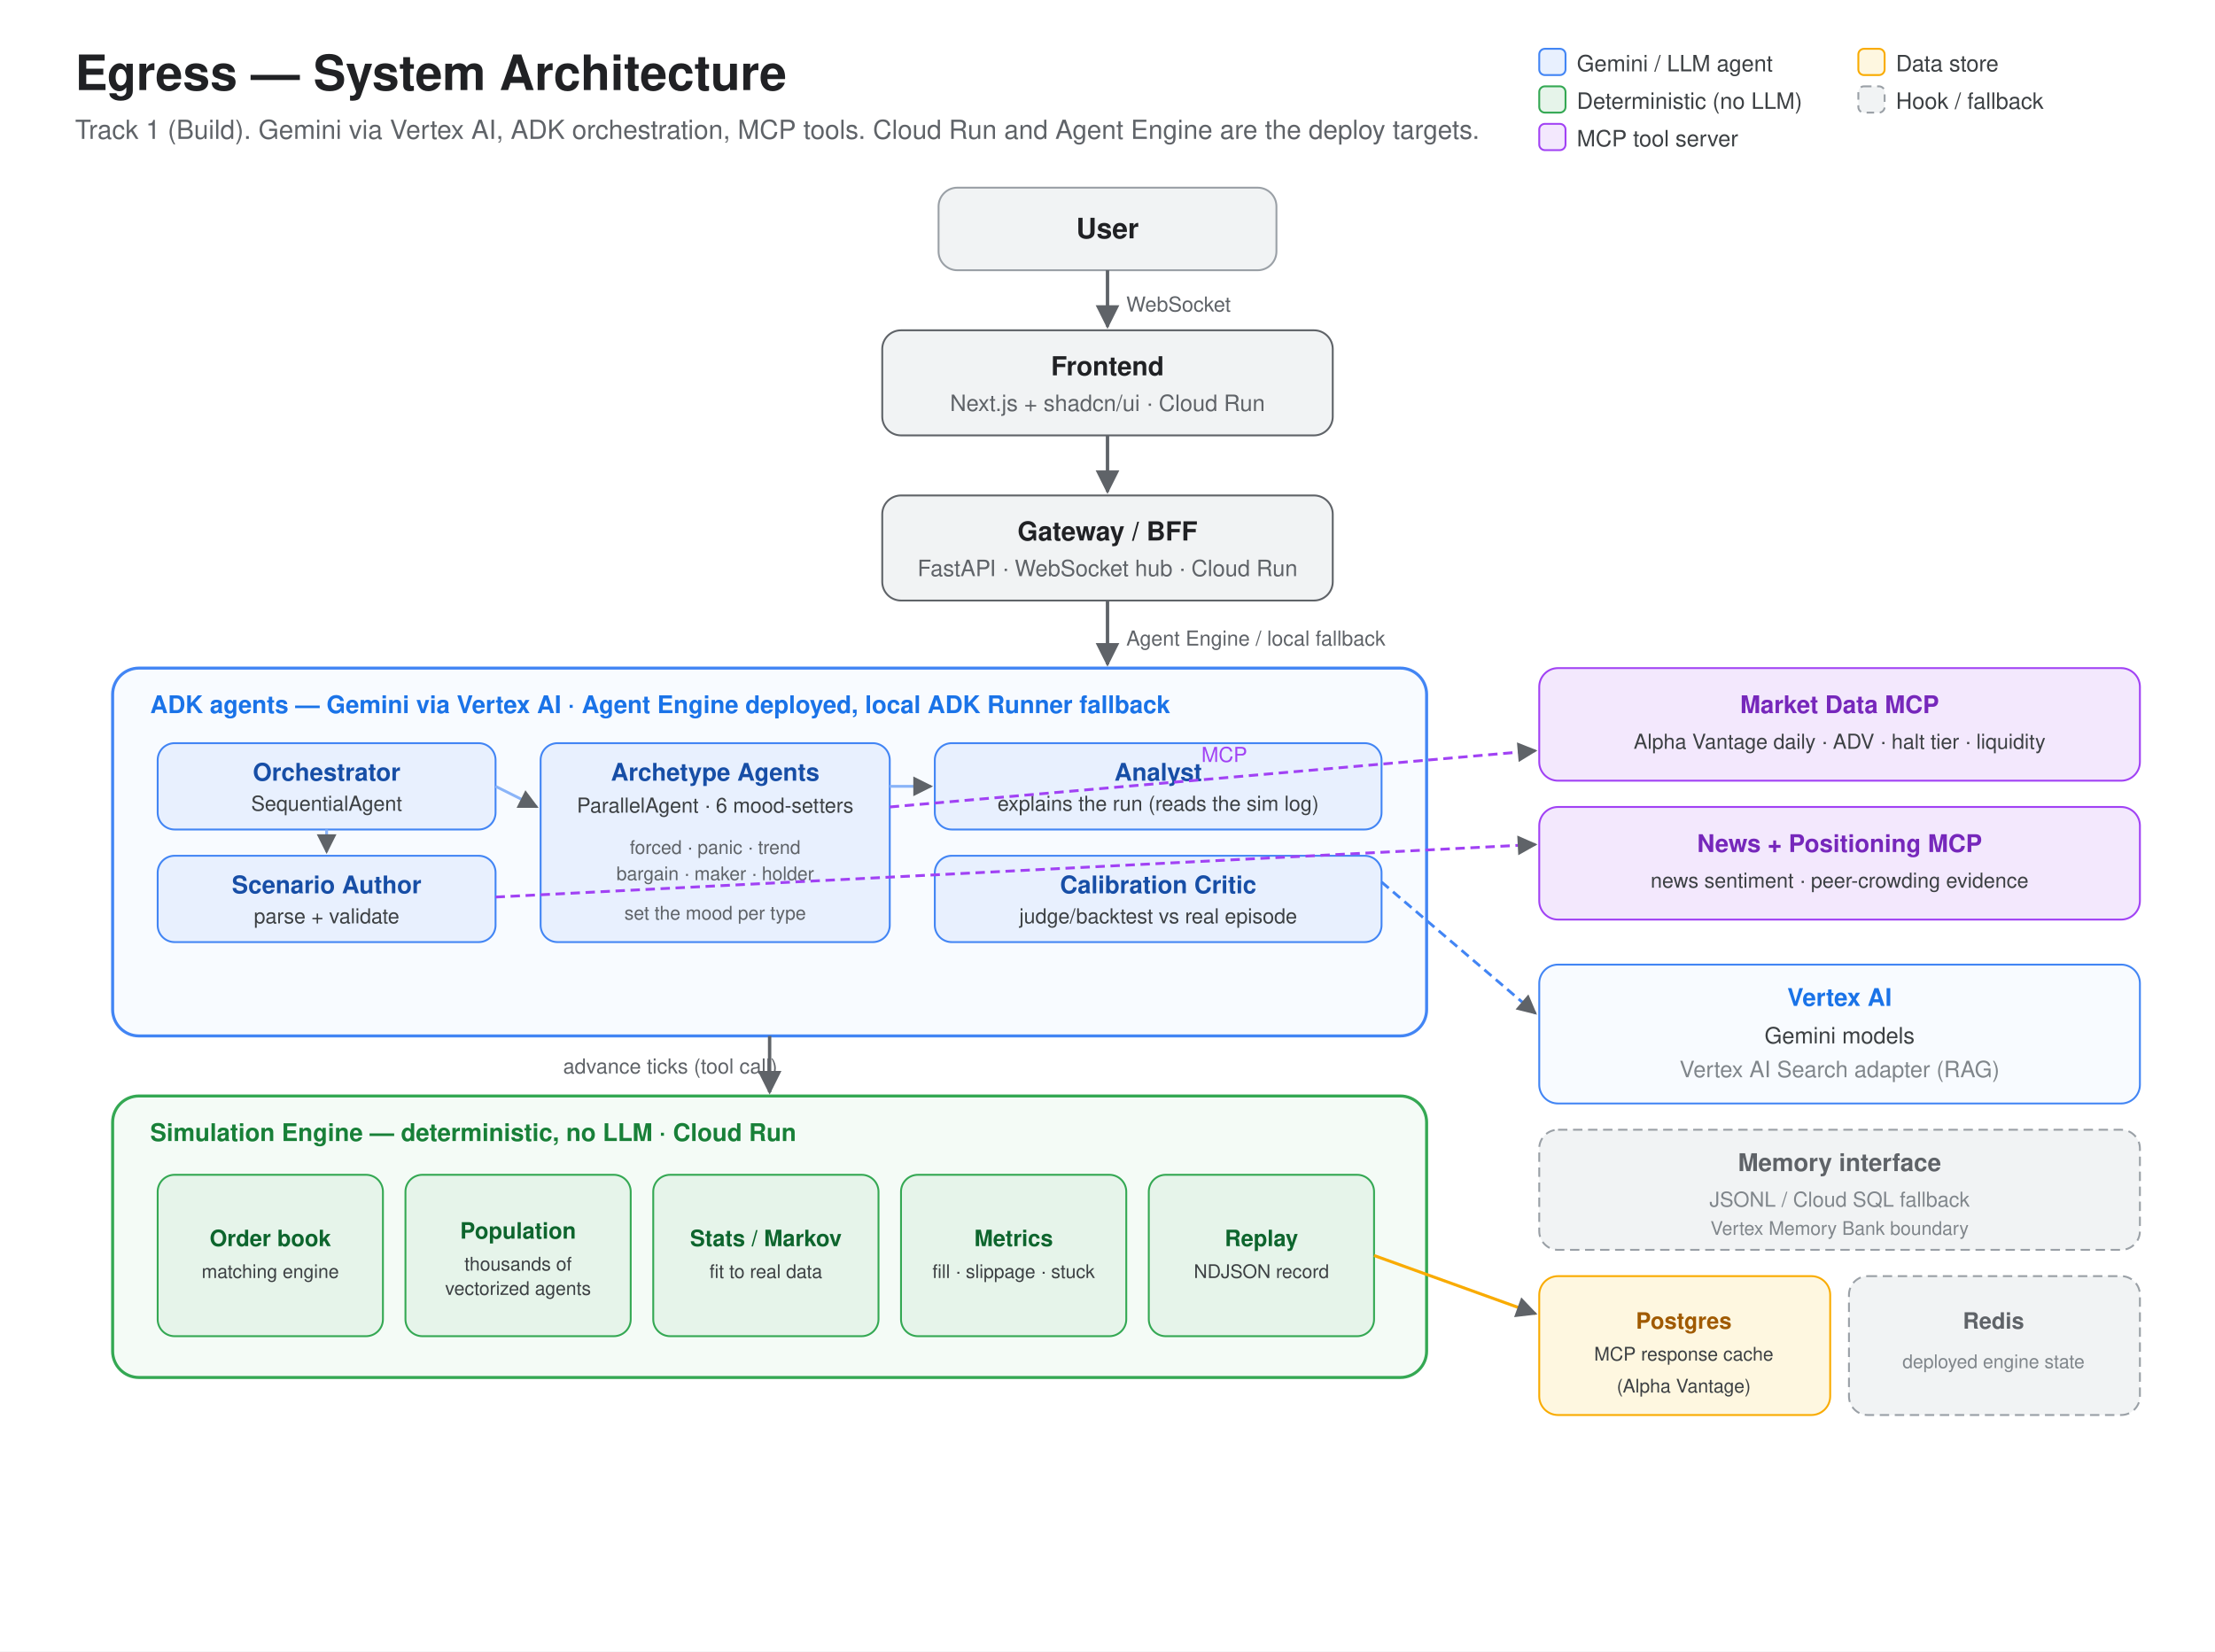
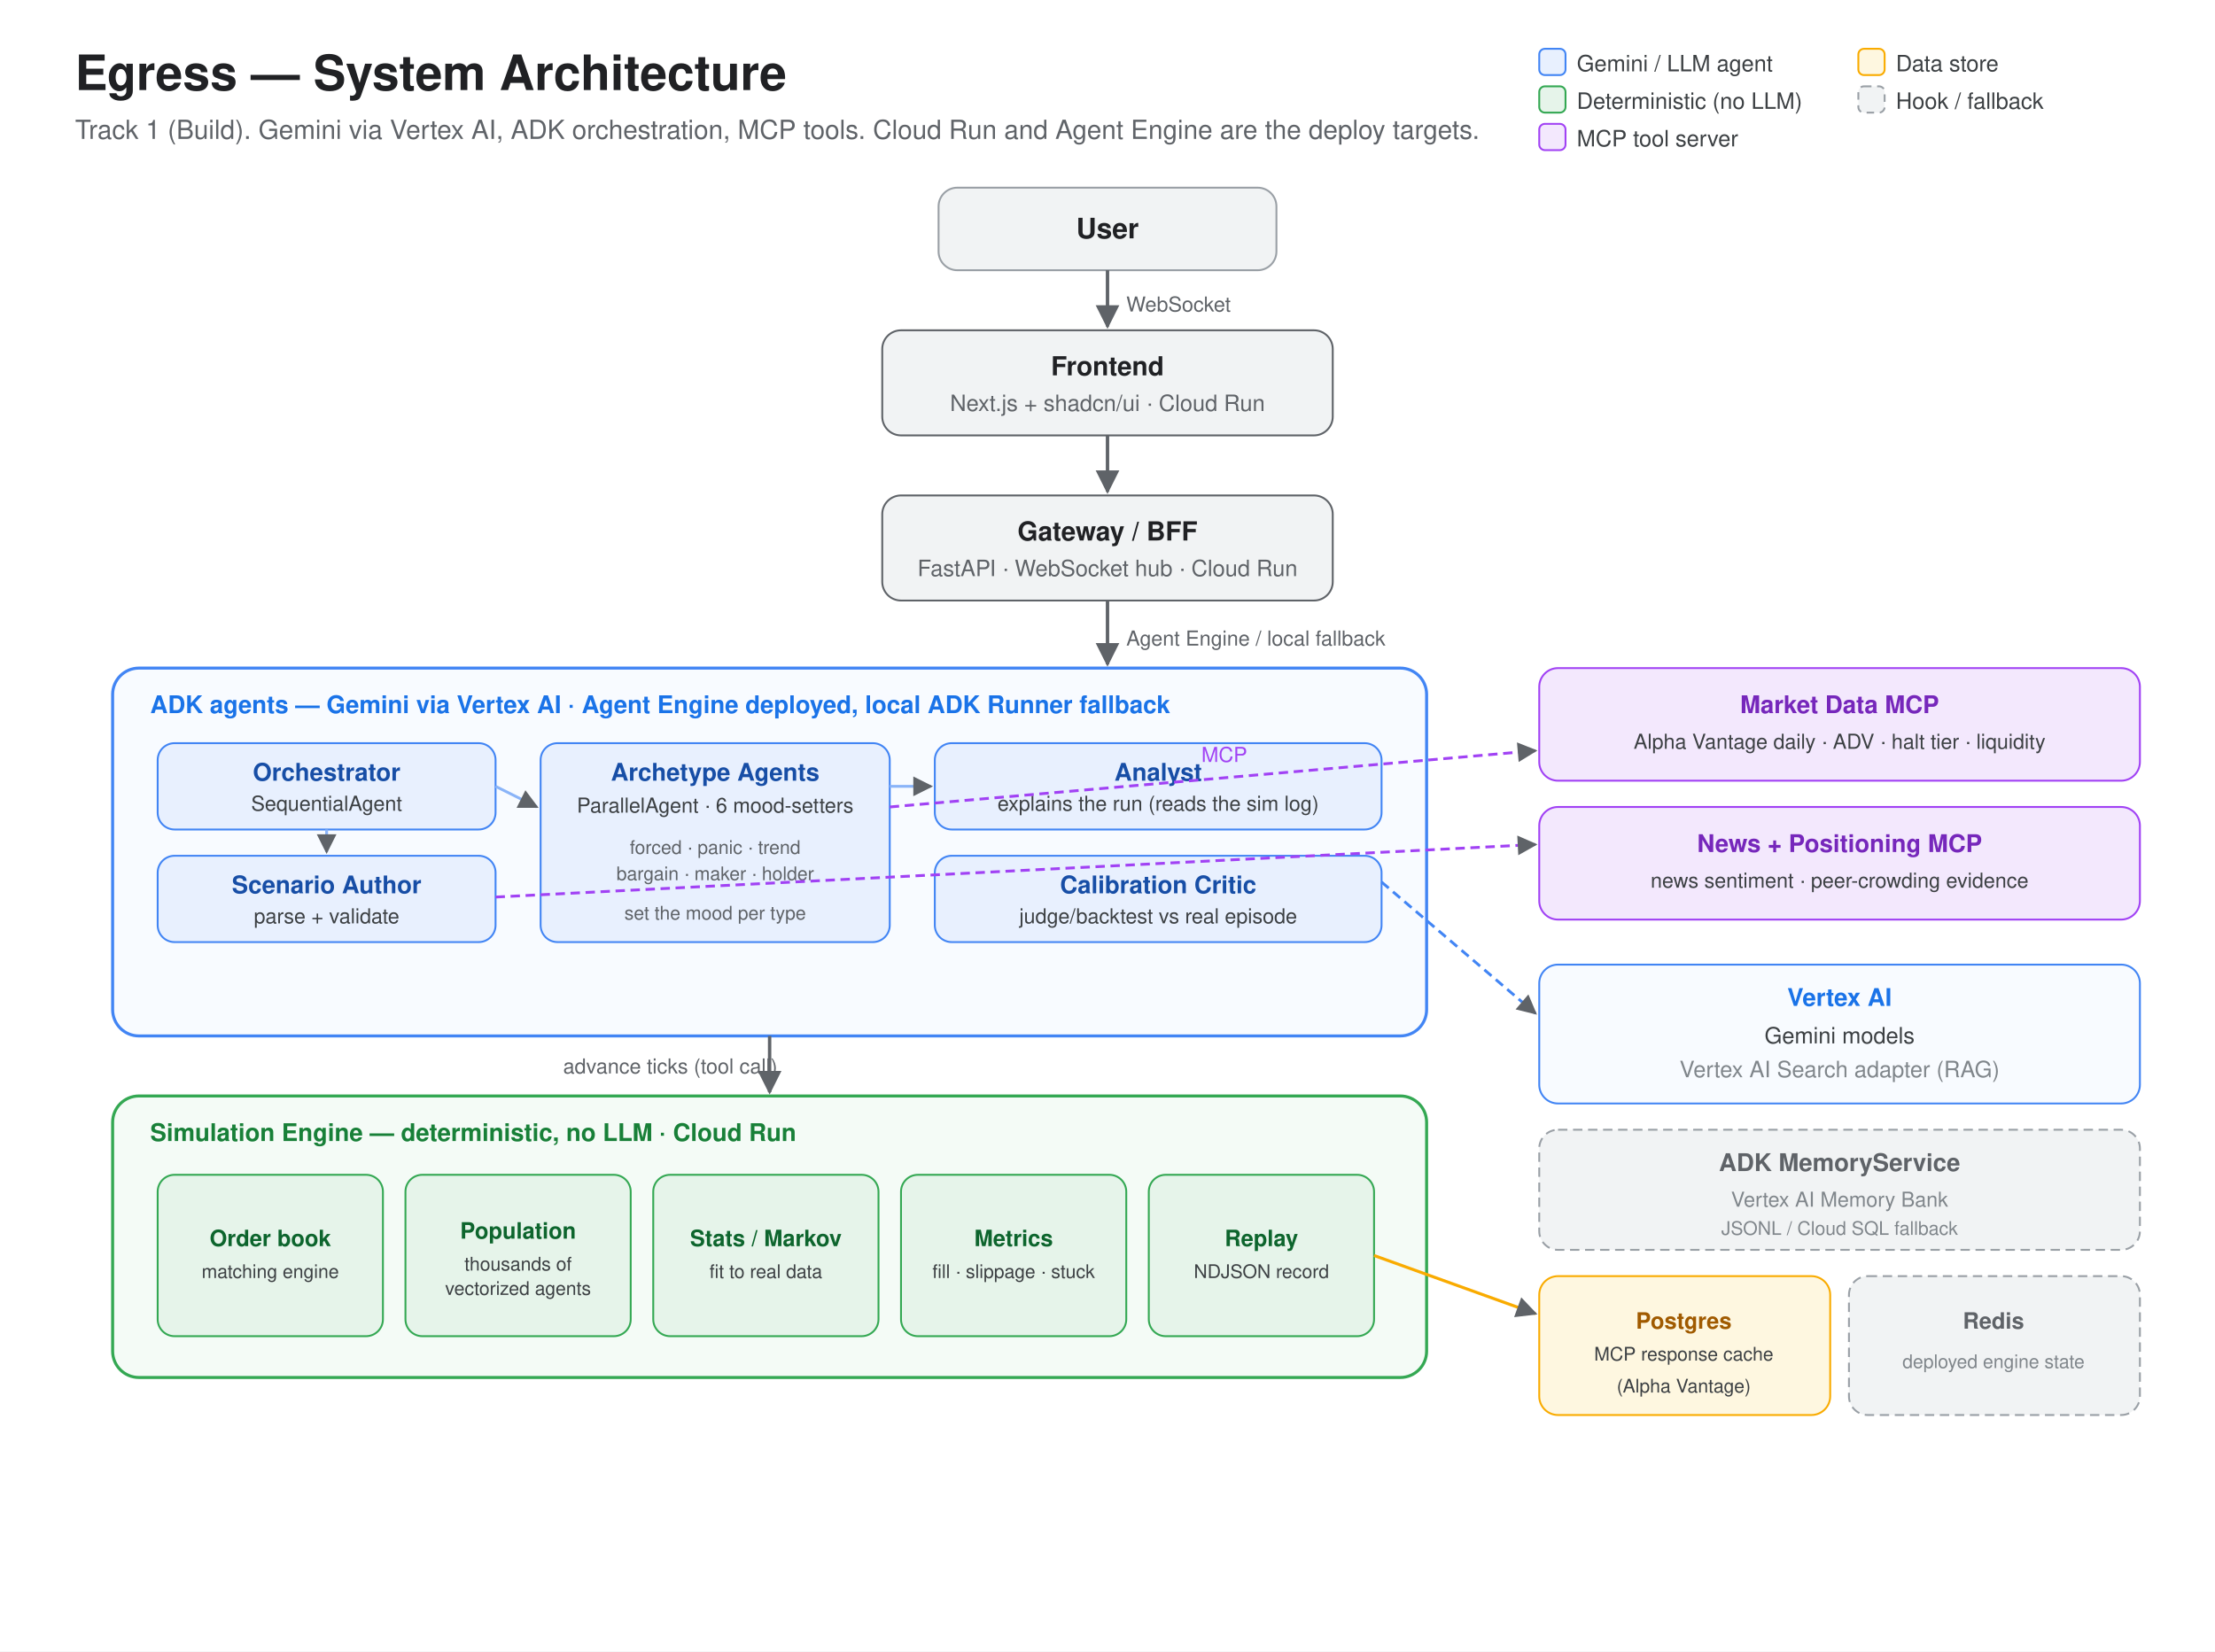
<svg xmlns="http://www.w3.org/2000/svg" viewBox="0 0 1180 880" font-family="Helvetica, Arial, sans-serif">
  <defs>
    <marker id="arrow" viewBox="0 0 10 10" refX="9" refY="5" markerWidth="7" markerHeight="7" orient="auto-start-reverse">
      <path d="M 0 0 L 10 5 L 0 10 z" fill="#5f6368" />
    </marker>
  </defs>
  <rect x="0" y="0" width="1180" height="880" fill="#ffffff" />
  <text x="40" y="48" font-size="26" font-weight="700" fill="#202124">Egress — System Architecture</text>
  <text x="40" y="74" font-size="14" fill="#5f6368">Track 1 (Build). Gemini via Vertex AI, ADK orchestration, MCP tools. Cloud Run and Agent Engine are the deploy targets.</text>
  <g font-size="12" fill="#3c4043">
    <rect x="820" y="26" width="14" height="14" rx="3" fill="#E8F0FE" stroke="#4285F4" />
    <text x="840" y="38">Gemini / LLM agent</text>
    <rect x="820" y="46" width="14" height="14" rx="3" fill="#E6F4EA" stroke="#34A853" />
    <text x="840" y="58">Deterministic (no LLM)</text>
    <rect x="820" y="66" width="14" height="14" rx="3" fill="#F3E8FD" stroke="#A142F4" />
    <text x="840" y="78">MCP tool server</text>
    <rect x="990" y="26" width="14" height="14" rx="3" fill="#FEF7E0" stroke="#F9AB00" />
    <text x="1010" y="38">Data store</text>
    <rect x="990" y="46" width="14" height="14" rx="3" fill="#F1F3F4" stroke="#9aa0a6" stroke-dasharray="4 3" />
    <text x="1010" y="58">Hook / fallback</text>
  </g>
  <rect x="500" y="100" width="180" height="44" rx="10" fill="#F1F3F4" stroke="#9aa0a6" />
  <text x="590" y="127" font-size="15" font-weight="600" text-anchor="middle" fill="#202124">User</text>
  <rect x="470" y="176" width="240" height="56" rx="10" fill="#F1F3F4" stroke="#5f6368" />
  <text x="590" y="200" font-size="14" font-weight="600" text-anchor="middle" fill="#202124">Frontend</text>
  <text x="590" y="219" font-size="12" text-anchor="middle" fill="#5f6368">Next.js + shadcn/ui · Cloud Run</text>
  <rect x="470" y="264" width="240" height="56" rx="10" fill="#F1F3F4" stroke="#5f6368" />
  <text x="590" y="288" font-size="14" font-weight="600" text-anchor="middle" fill="#202124">Gateway / BFF</text>
  <text x="590" y="307" font-size="12" text-anchor="middle" fill="#5f6368">FastAPI · WebSocket hub · Cloud Run</text>
  <rect x="60" y="356" width="700" height="196" rx="14" fill="#F8FBFF" stroke="#4285F4" stroke-width="1.6" />
  <text x="80" y="380" font-size="13" font-weight="700" fill="#1a73e8">ADK agents — Gemini via Vertex AI · Agent Engine deployed, local ADK Runner fallback</text>
  <rect x="84" y="396" width="180" height="46" rx="9" fill="#E8F0FE" stroke="#4285F4" />
  <text x="174" y="416" font-size="13" font-weight="600" text-anchor="middle" fill="#174ea6">Orchestrator</text>
  <text x="174" y="432" font-size="11" text-anchor="middle" fill="#3c4043">SequentialAgent</text>
  <rect x="84" y="456" width="180" height="46" rx="9" fill="#E8F0FE" stroke="#4285F4" />
  <text x="174" y="476" font-size="13" font-weight="600" text-anchor="middle" fill="#174ea6">Scenario Author</text>
  <text x="174" y="492" font-size="11" text-anchor="middle" fill="#3c4043">parse + validate</text>
  <rect x="288" y="396" width="186" height="106" rx="9" fill="#E8F0FE" stroke="#4285F4" />
  <text x="381" y="416" font-size="13" font-weight="600" text-anchor="middle" fill="#174ea6">Archetype Agents</text>
  <text x="381" y="433" font-size="11" text-anchor="middle" fill="#3c4043">ParallelAgent · 6 mood-setters</text>
  <text x="381" y="455" font-size="10" text-anchor="middle" fill="#5f6368">forced · panic · trend</text>
  <text x="381" y="469" font-size="10" text-anchor="middle" fill="#5f6368">bargain · maker · holder</text>
  <text x="381" y="490" font-size="10" text-anchor="middle" fill="#5f6368">set the mood per type</text>
  <rect x="498" y="396" width="238" height="46" rx="9" fill="#E8F0FE" stroke="#4285F4" />
  <text x="617" y="416" font-size="13" font-weight="600" text-anchor="middle" fill="#174ea6">Analyst</text>
  <text x="617" y="432" font-size="11" text-anchor="middle" fill="#3c4043">explains the run (reads the sim log)</text>
  <rect x="498" y="456" width="238" height="46" rx="9" fill="#E8F0FE" stroke="#4285F4" />
  <text x="617" y="476" font-size="13" font-weight="600" text-anchor="middle" fill="#174ea6">Calibration Critic</text>
  <text x="617" y="492" font-size="11" text-anchor="middle" fill="#3c4043">judge/backtest vs real episode</text>
  <rect x="60" y="584" width="700" height="150" rx="14" fill="#F4FBF6" stroke="#34A853" stroke-width="1.6" />
  <text x="80" y="608" font-size="13" font-weight="700" fill="#188038">Simulation Engine — deterministic, no LLM · Cloud Run</text>
  <rect x="84" y="626" width="120" height="86" rx="9" fill="#E6F4EA" stroke="#34A853" />
  <text x="144" y="664" font-size="12" font-weight="600" text-anchor="middle" fill="#0d652d">Order book</text>
  <text x="144" y="681" font-size="10" text-anchor="middle" fill="#3c4043">matching engine</text>
  <rect x="216" y="626" width="120" height="86" rx="9" fill="#E6F4EA" stroke="#34A853" />
  <text x="276" y="660" font-size="12" font-weight="600" text-anchor="middle" fill="#0d652d">Population</text>
  <text x="276" y="677" font-size="10" text-anchor="middle" fill="#3c4043">thousands of</text>
  <text x="276" y="690" font-size="10" text-anchor="middle" fill="#3c4043">vectorized agents</text>
  <rect x="348" y="626" width="120" height="86" rx="9" fill="#E6F4EA" stroke="#34A853" />
  <text x="408" y="664" font-size="12" font-weight="600" text-anchor="middle" fill="#0d652d">Stats / Markov</text>
  <text x="408" y="681" font-size="10" text-anchor="middle" fill="#3c4043">fit to real data</text>
  <rect x="480" y="626" width="120" height="86" rx="9" fill="#E6F4EA" stroke="#34A853" />
  <text x="540" y="664" font-size="12" font-weight="600" text-anchor="middle" fill="#0d652d">Metrics</text>
  <text x="540" y="681" font-size="10" text-anchor="middle" fill="#3c4043">fill · slippage · stuck</text>
  <rect x="612" y="626" width="120" height="86" rx="9" fill="#E6F4EA" stroke="#34A853" />
  <text x="672" y="664" font-size="12" font-weight="600" text-anchor="middle" fill="#0d652d">Replay</text>
  <text x="672" y="681" font-size="10" text-anchor="middle" fill="#3c4043">NDJSON record</text>
  <rect x="820" y="356" width="320" height="60" rx="10" fill="#F3E8FD" stroke="#A142F4" />
  <text x="980" y="380" font-size="13" font-weight="600" text-anchor="middle" fill="#7627bb">Market Data MCP</text>
  <text x="980" y="399" font-size="11" text-anchor="middle" fill="#3c4043">Alpha Vantage daily · ADV · halt tier · liquidity</text>
  <rect x="820" y="430" width="320" height="60" rx="10" fill="#F3E8FD" stroke="#A142F4" />
  <text x="980" y="454" font-size="13" font-weight="600" text-anchor="middle" fill="#7627bb">News + Positioning MCP</text>
  <text x="980" y="473" font-size="11" text-anchor="middle" fill="#3c4043">news sentiment · peer-crowding evidence</text>
  <rect x="820" y="514" width="320" height="74" rx="10" fill="#F8FBFF" stroke="#4285F4" />
  <text x="980" y="536" font-size="13" font-weight="700" text-anchor="middle" fill="#1a73e8">Vertex AI</text>
  <text x="980" y="556" font-size="12" text-anchor="middle" fill="#3c4043">Gemini models</text>
  <text x="980" y="574" font-size="12" text-anchor="middle" fill="#80868b">Vertex AI Search adapter (RAG)</text>
  <rect x="820" y="602" width="320" height="64" rx="10" fill="#F1F3F4" stroke="#9aa0a6" stroke-dasharray="5 3" />
-   <text x="980" y="624" font-size="13" font-weight="700" text-anchor="middle" fill="#5f6368">Memory interface</text>
-   <text x="980" y="643" font-size="11" text-anchor="middle" fill="#80868b">JSONL / Cloud SQL fallback</text>
-   <text x="980" y="658" font-size="10" text-anchor="middle" fill="#80868b">Vertex Memory Bank boundary</text>
+   <text x="980" y="624" font-size="13" font-weight="700" text-anchor="middle" fill="#5f6368">ADK MemoryService</text>
+   <text x="980" y="643" font-size="11" text-anchor="middle" fill="#80868b">Vertex AI Memory Bank</text>
+   <text x="980" y="658" font-size="10" text-anchor="middle" fill="#80868b">JSONL / Cloud SQL fallback</text>
  <rect x="820" y="680" width="155" height="74" rx="10" fill="#FEF7E0" stroke="#F9AB00" />
  <text x="897" y="708" font-size="12" font-weight="600" text-anchor="middle" fill="#a05a00">Postgres</text>
  <text x="897" y="725" font-size="10" text-anchor="middle" fill="#3c4043">MCP response cache</text>
  <text x="897" y="742" font-size="10" text-anchor="middle" fill="#3c4043">(Alpha Vantage)</text>
  <rect x="985" y="680" width="155" height="74" rx="10" fill="#F1F3F4" stroke="#9aa0a6" stroke-dasharray="5 3" />
  <text x="1062" y="708" font-size="12" font-weight="600" text-anchor="middle" fill="#5f6368">Redis</text>
  <text x="1062" y="729" font-size="10" text-anchor="middle" fill="#80868b">deployed engine state</text>
  <g stroke="#5f6368" stroke-width="1.8" fill="none">
    <line x1="590" y1="144" x2="590" y2="174" marker-end="url(#arrow)" />
    <line x1="590" y1="232" x2="590" y2="262" marker-end="url(#arrow)" />
    <line x1="590" y1="320" x2="590" y2="354" marker-end="url(#arrow)" />
    <line x1="410" y1="552" x2="410" y2="582" marker-end="url(#arrow)" />
  </g>
  <g stroke="#8ab4f8" stroke-width="1.5" fill="none">
    <line x1="264" y1="419" x2="286" y2="430" marker-end="url(#arrow)" />
    <line x1="174" y1="442" x2="174" y2="454" marker-end="url(#arrow)" />
    <line x1="474" y1="419" x2="496" y2="419" marker-end="url(#arrow)" />
  </g>
  <g stroke="#a142f4" stroke-width="1.5" fill="none" stroke-dasharray="5 3">
    <line x1="474" y1="430" x2="818" y2="400" marker-end="url(#arrow)" />
    <line x1="264" y1="478" x2="818" y2="450" marker-end="url(#arrow)" />
  </g>
  <g stroke="#4285F4" stroke-width="1.5" fill="none" stroke-dasharray="5 3">
    <line x1="736" y1="470" x2="818" y2="540" marker-end="url(#arrow)" />
  </g>
  <g stroke="#f9ab00" stroke-width="1.6" fill="none">
    <line x1="732" y1="669" x2="818" y2="700" marker-end="url(#arrow)" />
  </g>
  <g font-size="11" fill="#5f6368">
    <text x="600" y="166">WebSocket</text>
    <text x="600" y="344">Agent Engine / local fallback</text>
    <text x="300" y="572">advance ticks (tool call)</text>
    <text x="640" y="406" fill="#a142f4">MCP</text>
  </g>
</svg>
